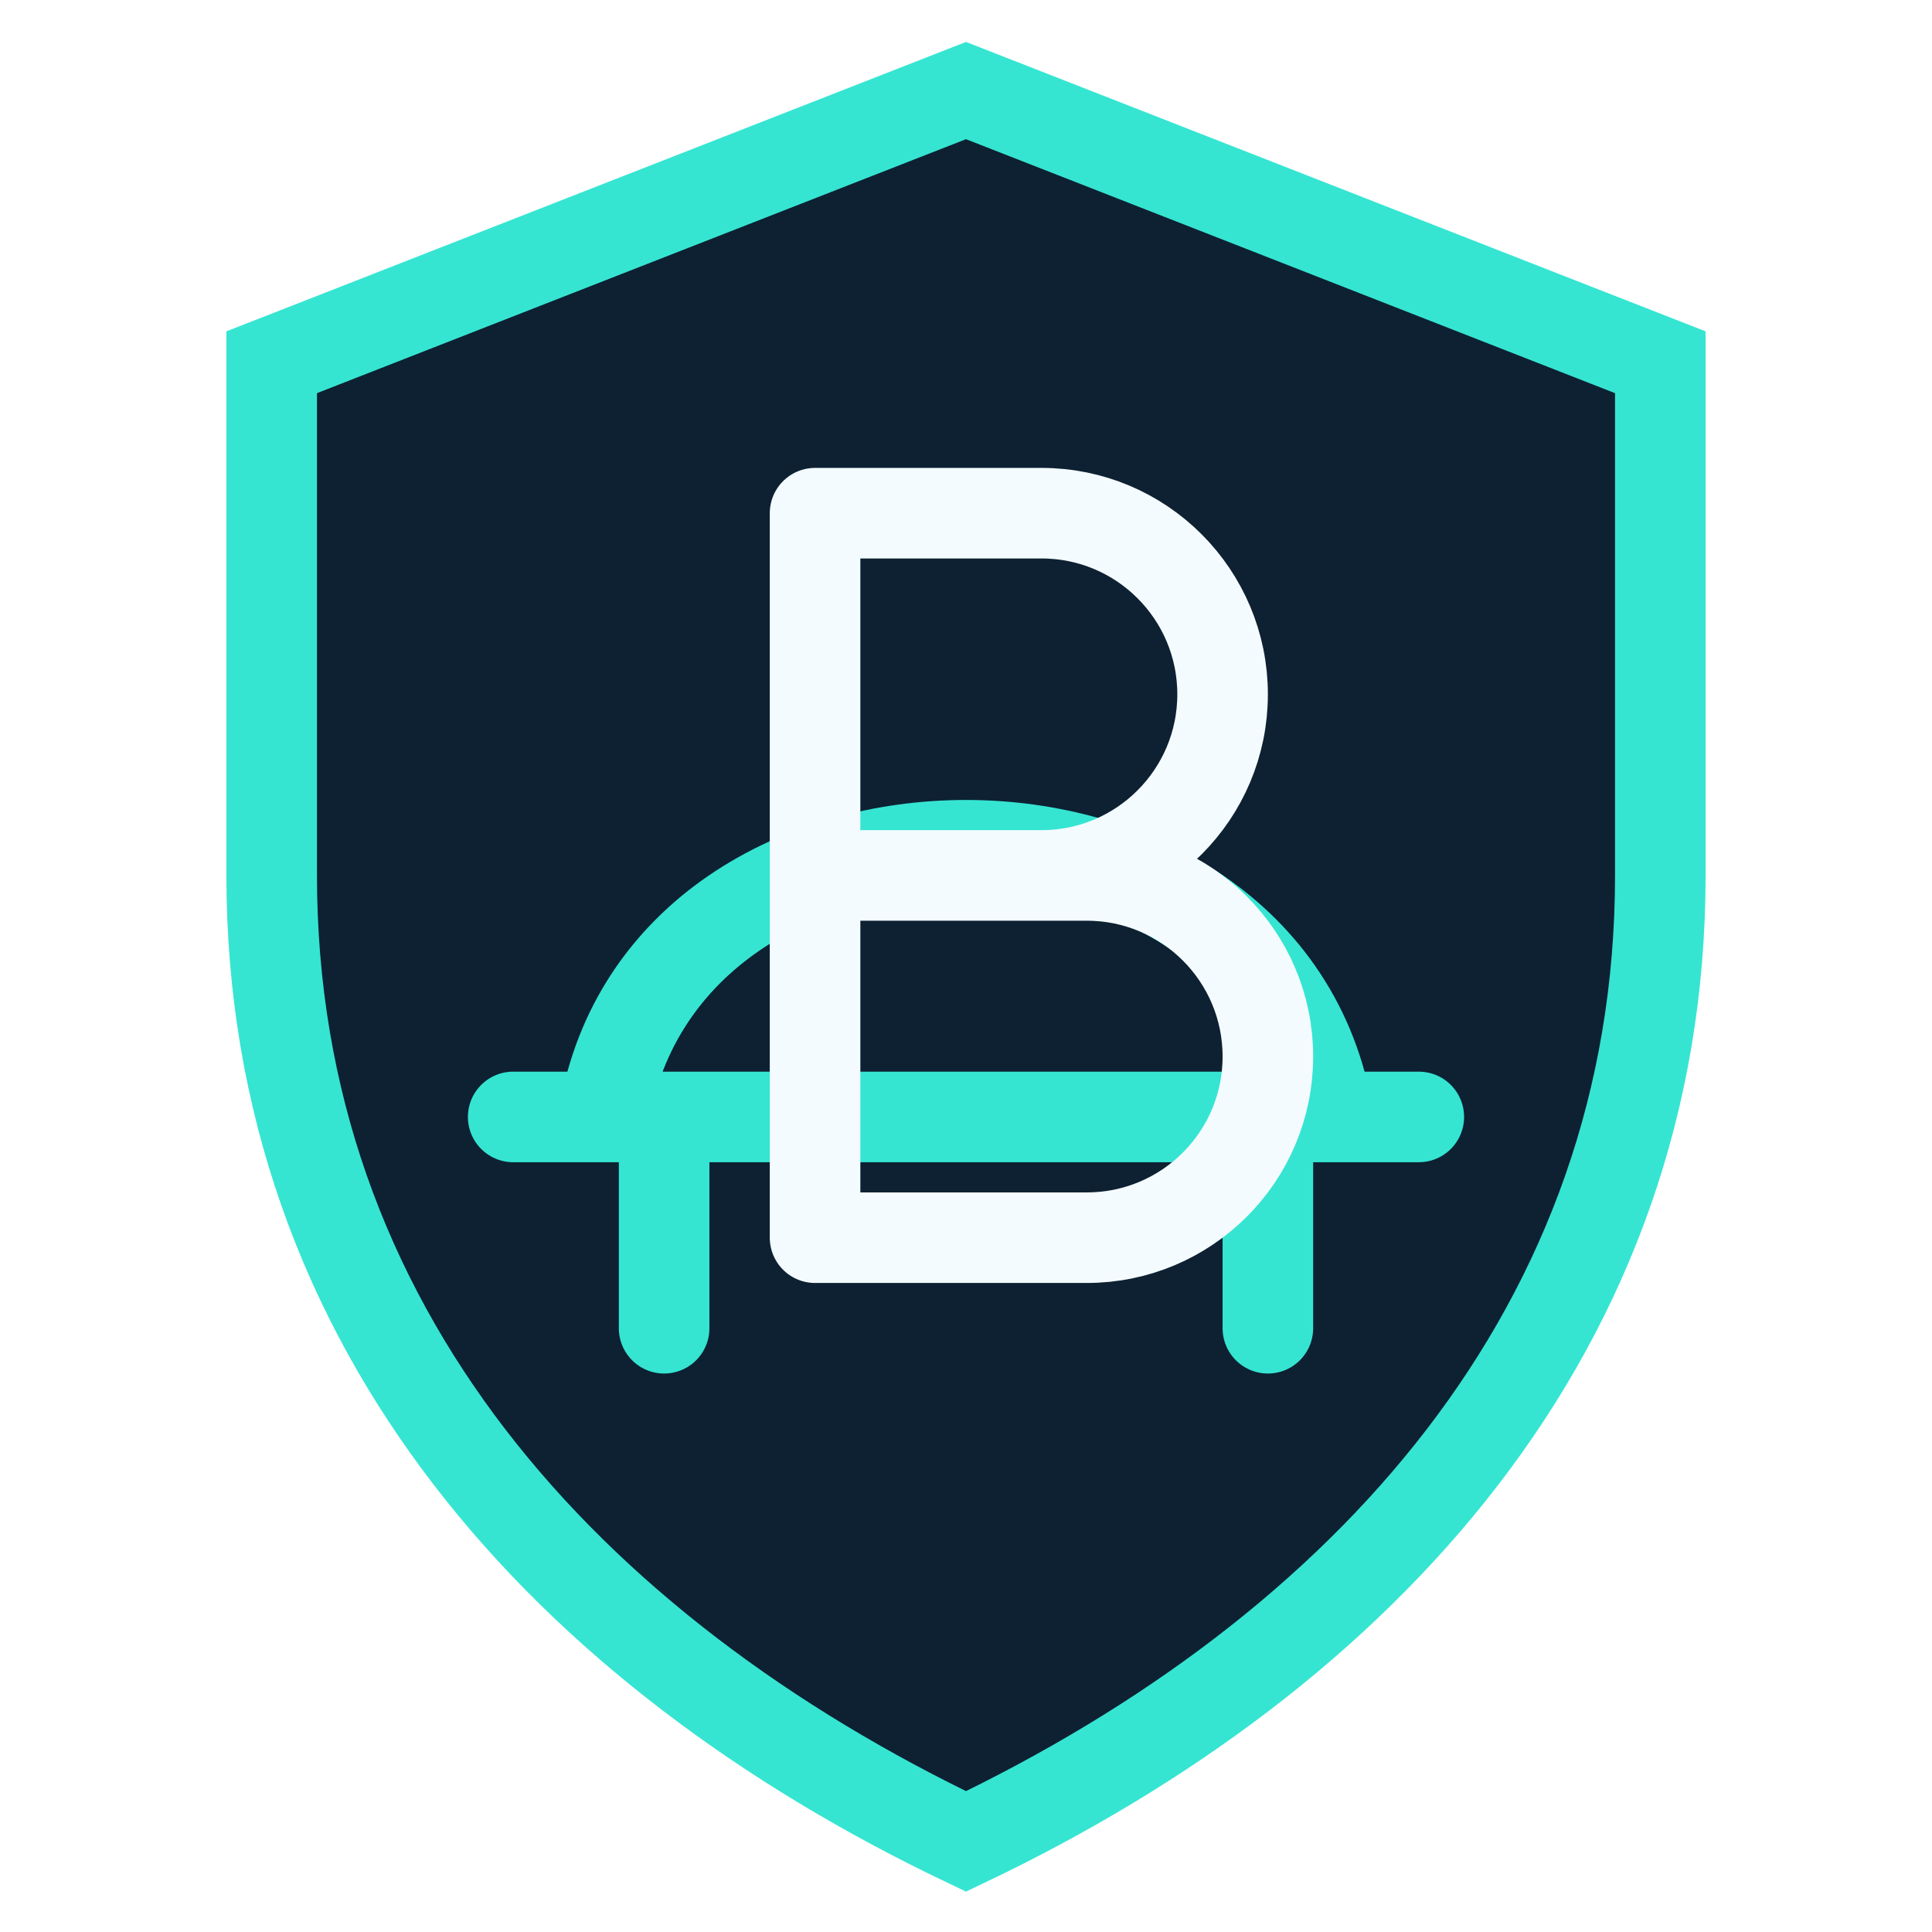
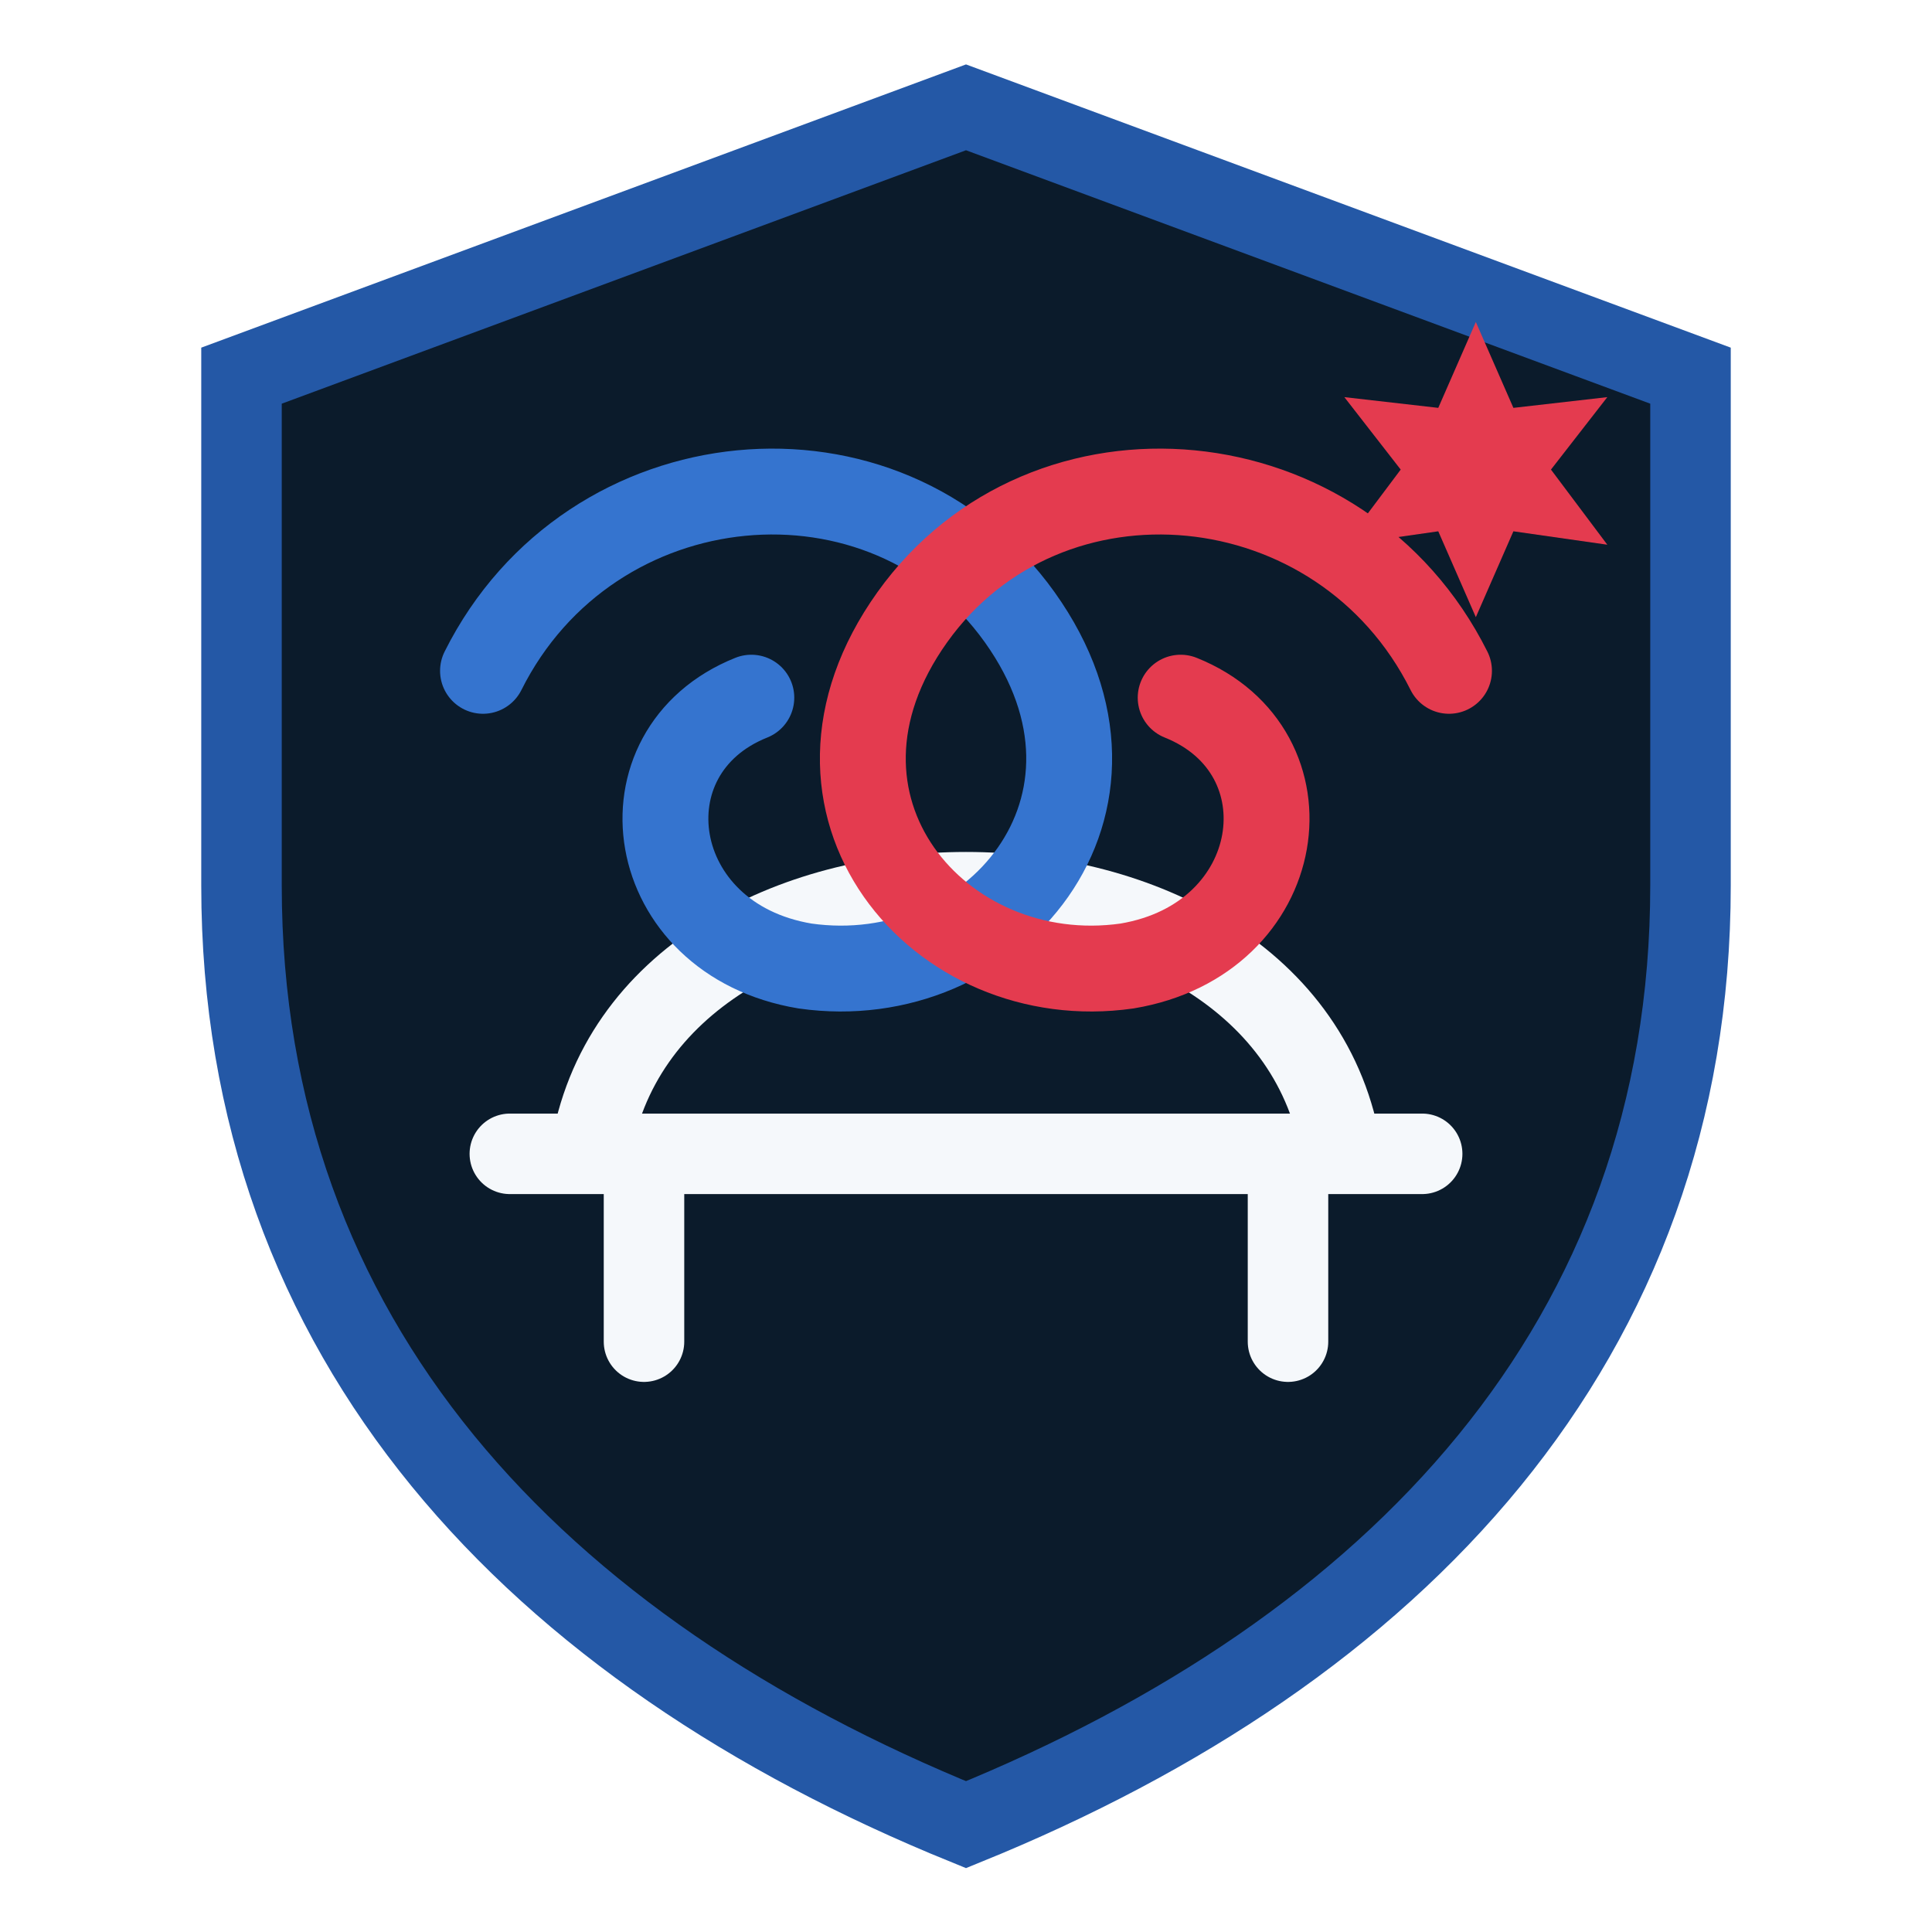
- <svg xmlns="http://www.w3.org/2000/svg" viewBox="0 0 64 64">
+ <svg xmlns="http://www.w3.org/2000/svg" viewBox="0 0 72 72">
  <defs>
-     <linearGradient id="g" x1="8" y1="8" x2="56" y2="56">
-       <stop stop-color="#35e5d2" />
-       <stop offset="1" stop-color="#4e7fff" />
+     <linearGradient id="s" x1="8" y1="8" x2="64" y2="64">
+       <stop stop-color="#2458a6" />
+       <stop offset=".48" stop-color="#f5f8fb" />
+       <stop offset="1" stop-color="#d9293f" />
    </linearGradient>
  </defs>
-   <path d="M32 3 55 12v17c0 15-9.8 25.7-23 32C18.8 54.7 9 44 9 29V12Z" fill="#0d2132" stroke="url(#g)" stroke-width="3" />
-   <path d="M17 37h30M20 37c2-12 22-12 24 0M22 37v7m20-7v7" fill="none" stroke="url(#g)" stroke-width="3" stroke-linecap="round" />
-   <path d="M27 17h7.5a6 6 0 0 1 0 12H27Zm0 12h9a6 6 0 0 1 0 12h-9Z" fill="none" stroke="#f4fbff" stroke-width="3" stroke-linejoin="round" />
+   <path d="M36 4 63 14v19c0 17-11 28.5-27 35C20 61.5 9 50 9 33V14Z" fill="#0b1b2b" stroke="url(#s)" stroke-width="3" />
+   <path d="M19 43h34M22 43c2-13 26-13 28 0M24 43v7m24-7v7" fill="none" stroke="#f5f8fb" stroke-width="3" stroke-linecap="round" />
+   <path d="M18 25c4-8 15-9 20-2s-1 14-8 13c-6-1-7-8-2-10" fill="none" stroke="#3574cf" stroke-width="3.2" stroke-linecap="round" />
+   <path d="M54 25c-4-8-15-9-20-2s1 14 8 13c6-1 7-8 2-10" fill="none" stroke="#e43b4f" stroke-width="3.2" stroke-linecap="round" />
+   <path d="m55 12 1.4 3.2 3.5-.4-2.1 2.7 2.1 2.8-3.5-.5L55 23l-1.4-3.2-3.5.5 2.1-2.8-2.1-2.7 3.5.4Z" fill="#e43b4f" />
</svg>
